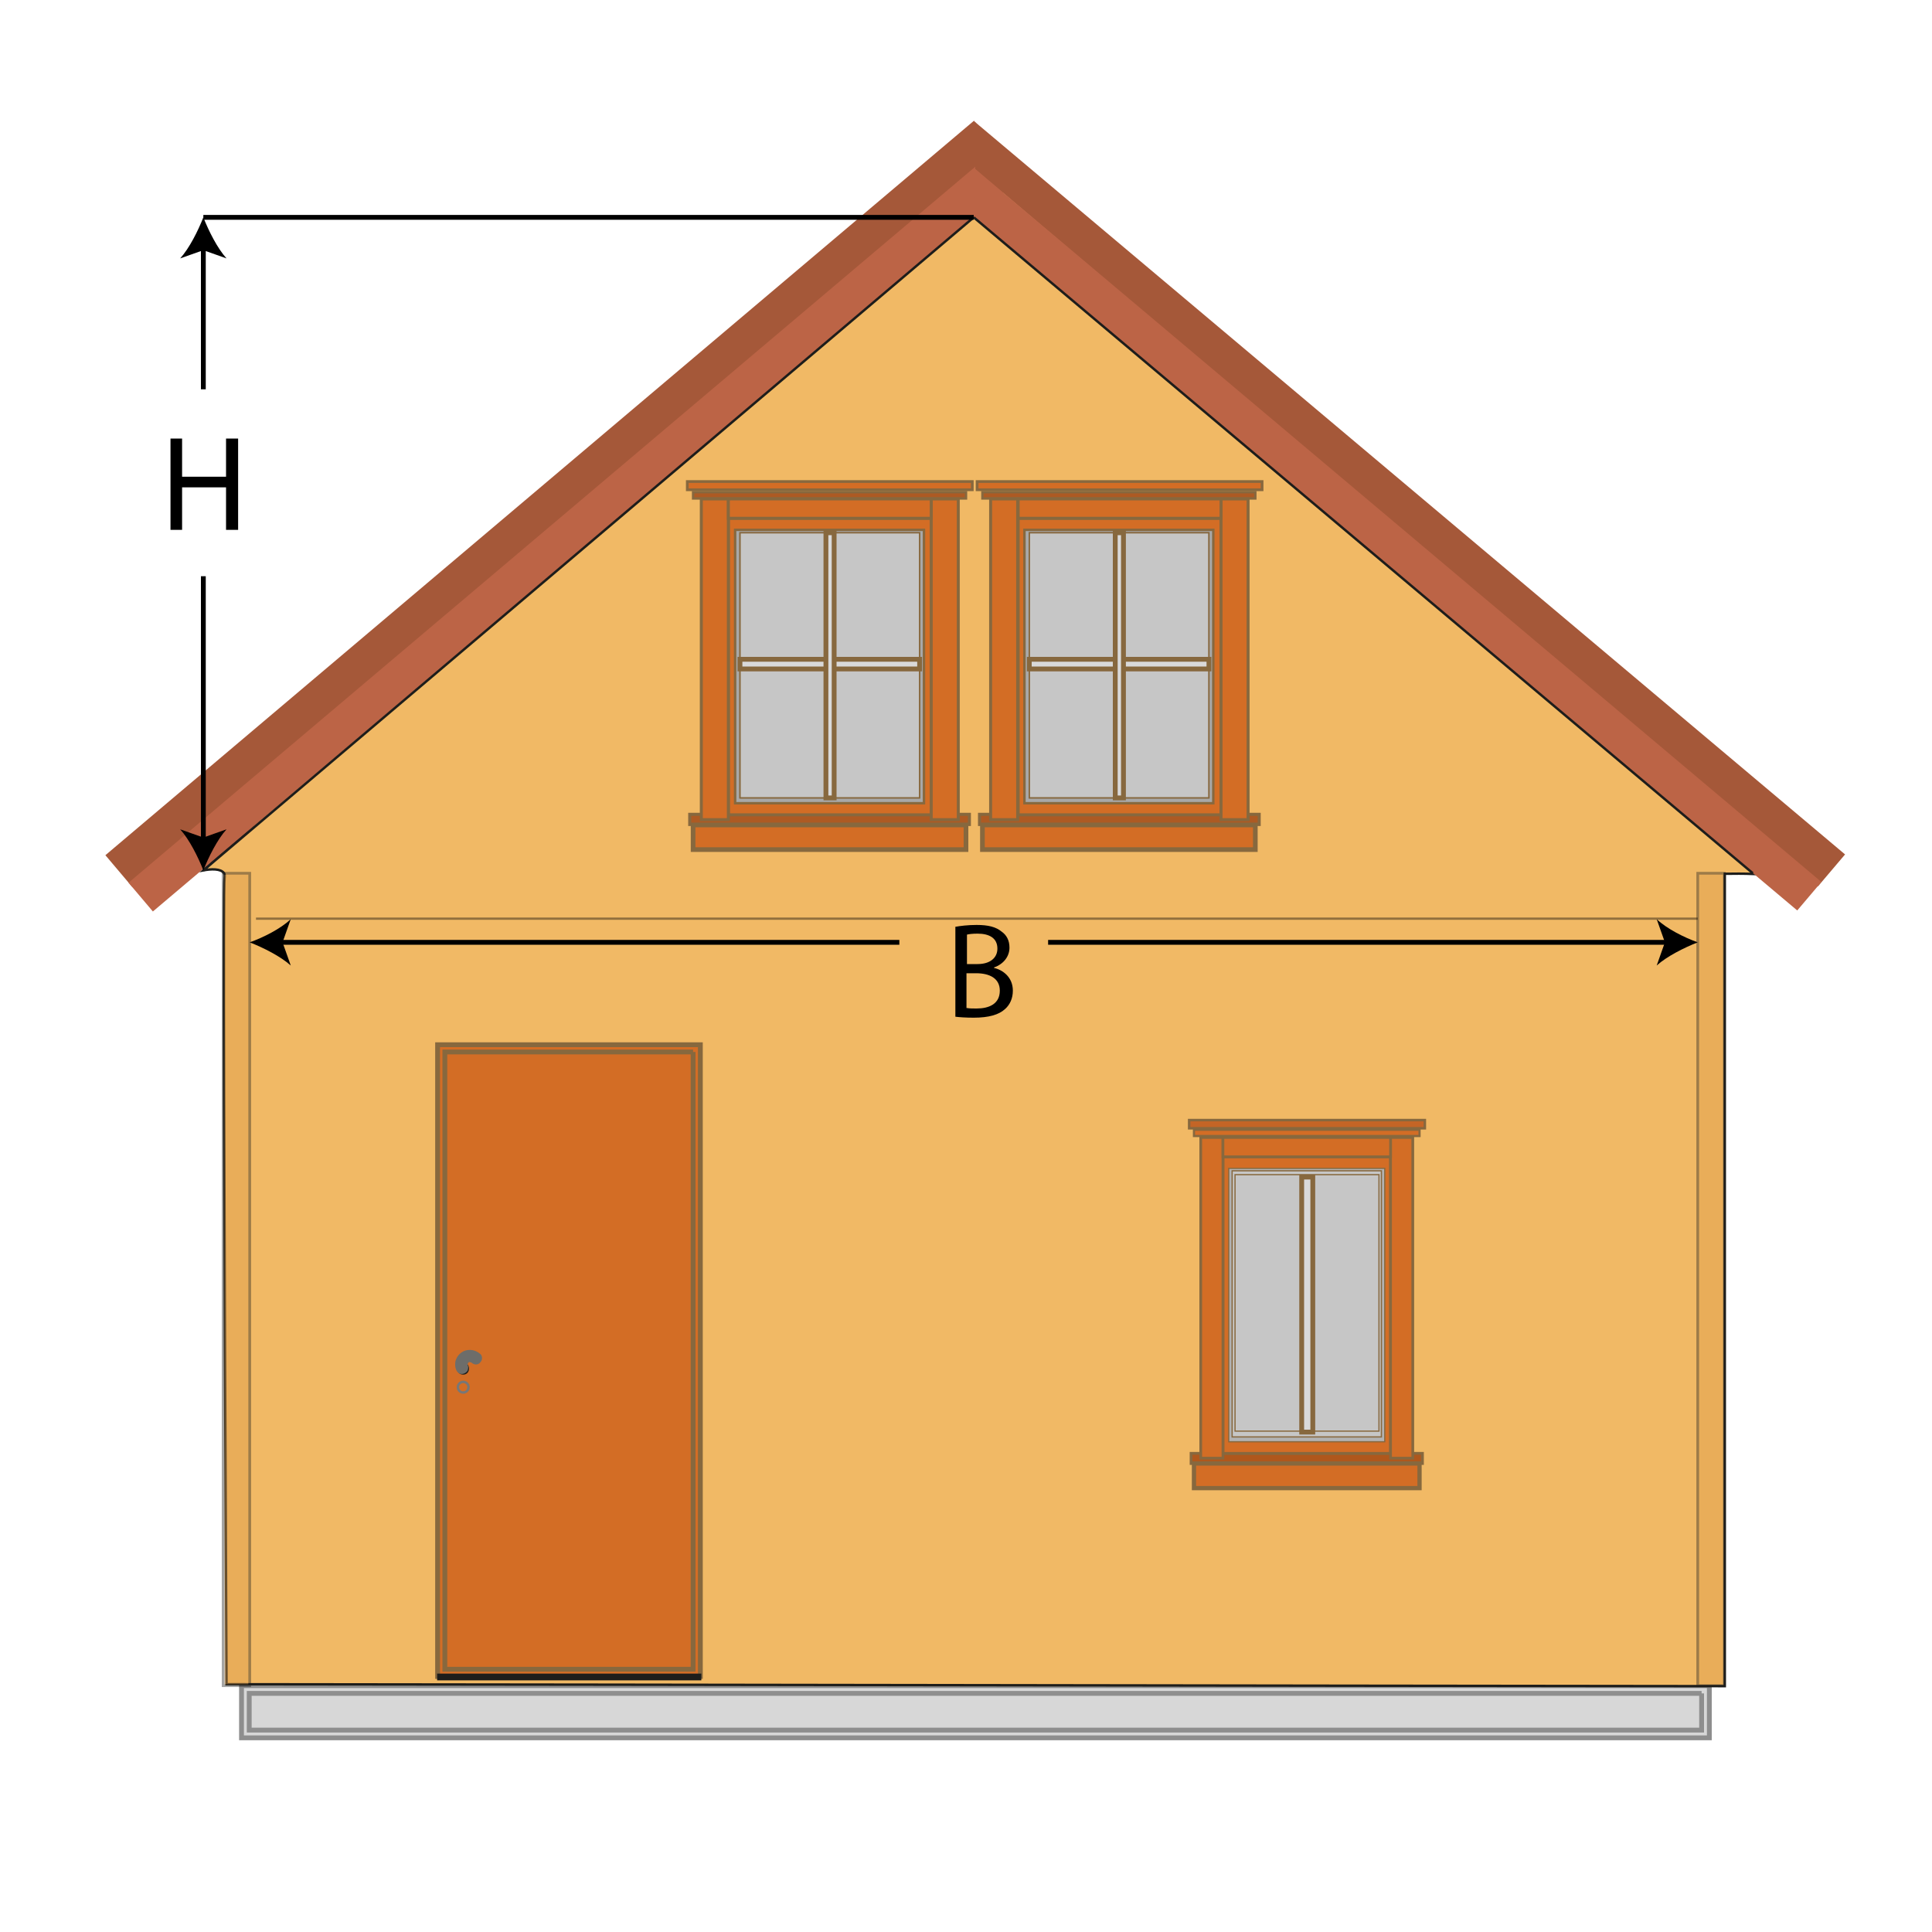
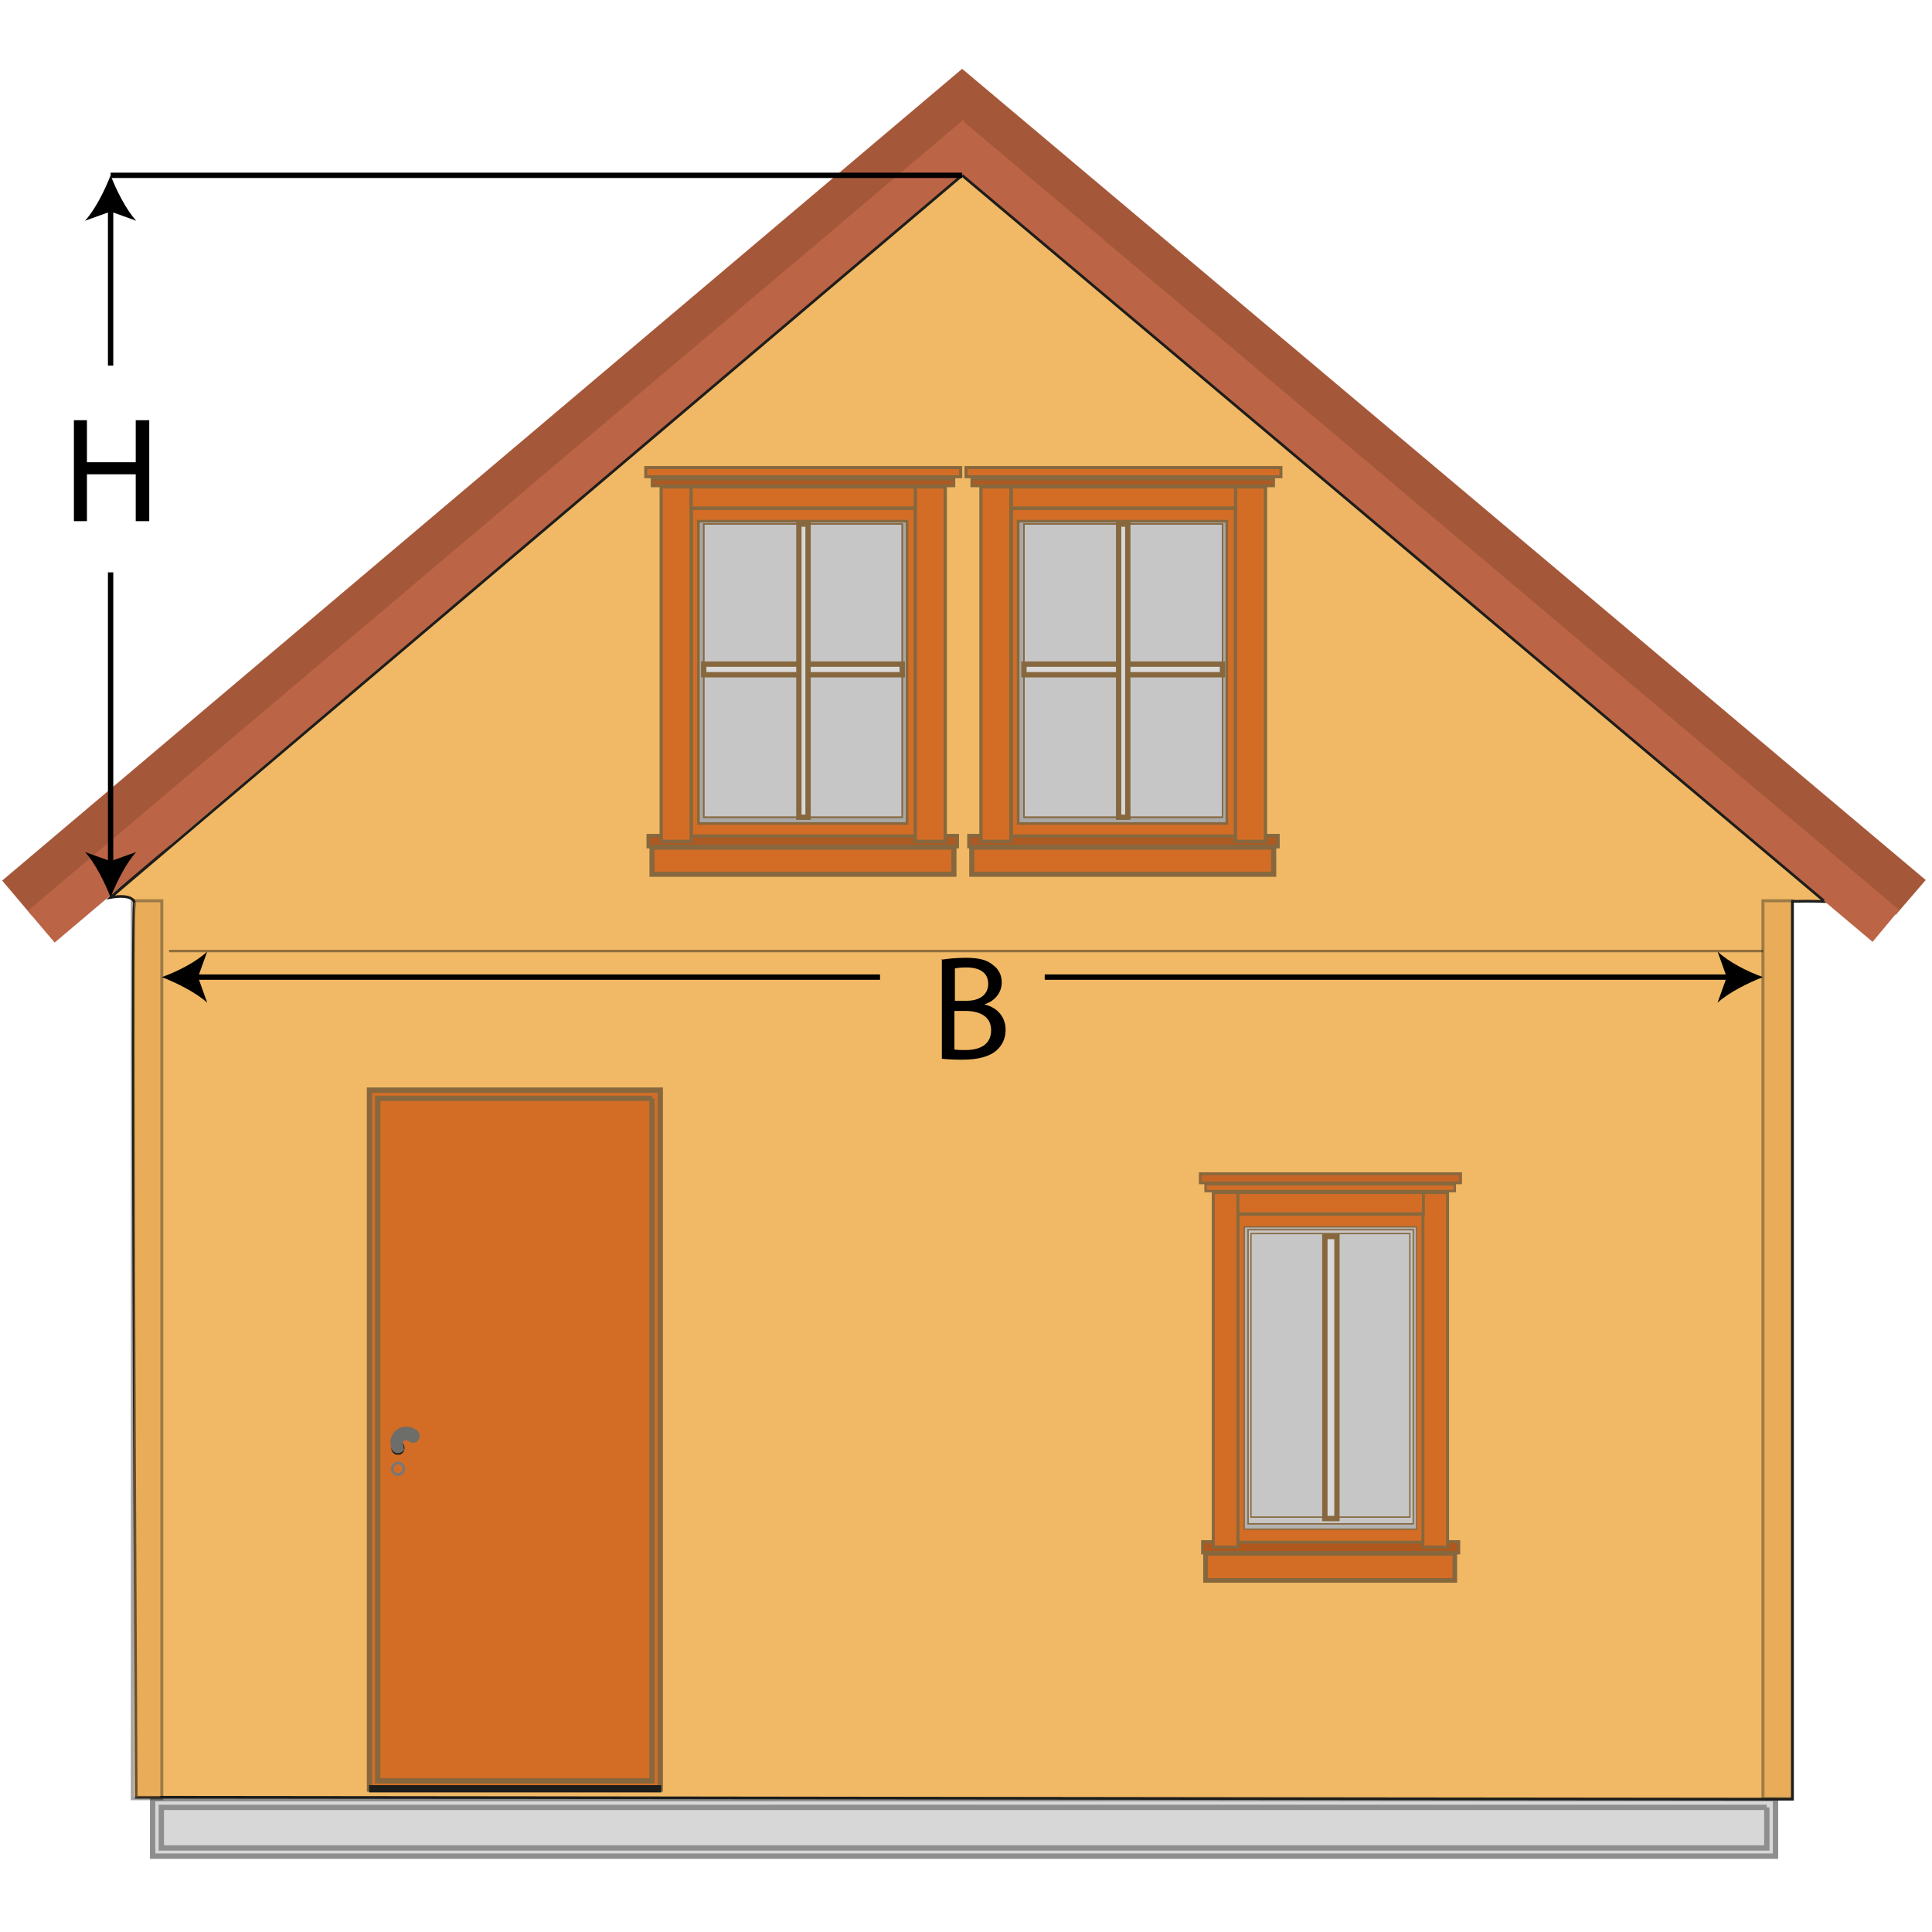
<svg xmlns="http://www.w3.org/2000/svg" xmlns:xlink="http://www.w3.org/1999/xlink" version="1.1" id="Слой_1" x="0px" y="0px" viewBox="0 0 400 400" style="enable-background:new 0 0 400 400;" xml:space="preserve">
  <style type="text/css">
	.st0{fill:#D7D7D7;}
- 	.st1{fill:#D7D7D7;stroke:#8E8E8E;stroke-miterlimit:10;}
+ 	.st1{fill:#D7D7D7;stroke:#8E8E8E;stroke-width:1.105;stroke-miterlimit:10;}
	.st2{clip-path:url(#SVGID_3_);}
- 	.st3{fill:#F1B965;stroke:#1D1D1B;stroke-width:0.503;stroke-miterlimit:10;}
- 	.st4{opacity:0.4;fill:#DB9B46;stroke:#1D1D1B;stroke-width:0.566;stroke-miterlimit:10;enable-background:new    ;}
+ 	.st3{fill:#F1B965;stroke:#1D1D1B;stroke-width:0.556;stroke-miterlimit:10;}
+ 	.st4{opacity:0.4;fill:#DB9B46;stroke:#1D1D1B;stroke-width:0.625;stroke-miterlimit:10;enable-background:new    ;}
	.st5{fill:#A55839;}
	.st6{fill:#BC6446;}
- 	.st7{fill:none;stroke:#1D1D1B;stroke-width:0.503;stroke-miterlimit:10;}
- 	.st8{fill:#AD5A23;stroke:#87683E;stroke-width:0.637;stroke-miterlimit:10;}
- 	.st9{fill:#D36D25;stroke:#87683E;stroke-width:0.967;stroke-miterlimit:10;}
- 	.st10{fill:#AD5A23;stroke:#87683E;stroke-width:0.497;stroke-miterlimit:10;}
- 	.st11{fill:#D36D25;stroke:#87683E;stroke-width:0.621;stroke-miterlimit:10;}
- 	.st12{fill:#D36D25;stroke:#87683E;stroke-width:0.611;stroke-miterlimit:10;}
- 	.st13{fill:#A8A8A8;stroke:#87683E;stroke-width:0.5;stroke-miterlimit:10;}
- 	.st14{fill:#C6C6C6;stroke:#87683E;stroke-width:0.25;stroke-miterlimit:10;}
- 	.st15{fill:#D9D9D9;stroke:#87683E;stroke-miterlimit:10;}
- 	.st16{fill:none;stroke:#87683E;stroke-width:0.258;stroke-miterlimit:10;}
- 	.st17{fill:#D36D25;stroke:#87683E;stroke-width:0.568;stroke-miterlimit:10;}
- 	.st18{fill:#AF571C;stroke:#87683E;stroke-width:0.579;stroke-miterlimit:10;}
- 	.st19{fill:#D36D25;stroke:#87683E;stroke-width:0.879;stroke-miterlimit:10;}
- 	.st20{fill:#D36D25;stroke:#87683E;stroke-width:0.452;stroke-miterlimit:10;}
- 	.st21{fill:#D36D25;stroke:#87683E;stroke-width:0.564;stroke-miterlimit:10;}
- 	.st22{fill:#D36D25;stroke:#87683E;stroke-width:0.556;stroke-miterlimit:10;}
- 	.st23{fill:#B2B2B2;stroke:#87683E;stroke-width:0.25;stroke-miterlimit:10;}
- 	.st24{fill:#C6C6C6;stroke:#87683E;stroke-width:0.259;stroke-miterlimit:10;}
- 	.st25{fill:none;stroke:#87683E;stroke-width:0.25;stroke-miterlimit:10;}
- 	.st26{fill:#C46526;stroke:#87683E;stroke-width:0.516;stroke-miterlimit:10;}
- 	.st27{fill:#D36D25;stroke:#87683E;stroke-miterlimit:10;}
+ 	.st7{fill:none;stroke:#1D1D1B;stroke-width:0.556;stroke-miterlimit:10;}
+ 	.st8{fill:#AD5A23;stroke:#87683E;stroke-width:0.704;stroke-miterlimit:10;}
+ 	.st9{fill:#D36D25;stroke:#87683E;stroke-width:1.069;stroke-miterlimit:10;}
+ 	.st10{fill:#AD5A23;stroke:#87683E;stroke-width:0.549;stroke-miterlimit:10;}
+ 	.st11{fill:#D36D25;stroke:#87683E;stroke-width:0.686;stroke-miterlimit:10;}
+ 	.st12{fill:#D36D25;stroke:#87683E;stroke-width:0.676;stroke-miterlimit:10;}
+ 	.st13{fill:#A8A8A8;stroke:#87683E;stroke-width:0.553;stroke-miterlimit:10;}
+ 	.st14{fill:#C6C6C6;stroke:#87683E;stroke-width:0.276;stroke-miterlimit:10;}
+ 	.st15{fill:#D9D9D9;stroke:#87683E;stroke-width:1.105;stroke-miterlimit:10;}
+ 	.st16{fill:none;stroke:#87683E;stroke-width:0.286;stroke-miterlimit:10;}
+ 	.st17{fill:#D36D25;stroke:#87683E;stroke-width:0.627;stroke-miterlimit:10;}
+ 	.st18{fill:#AF571C;stroke:#87683E;stroke-width:0.64;stroke-miterlimit:10;}
+ 	.st19{fill:#D36D25;stroke:#87683E;stroke-width:0.972;stroke-miterlimit:10;}
+ 	.st20{fill:#D36D25;stroke:#87683E;stroke-width:0.499;stroke-miterlimit:10;}
+ 	.st21{fill:#D36D25;stroke:#87683E;stroke-width:0.624;stroke-miterlimit:10;}
+ 	.st22{fill:#D36D25;stroke:#87683E;stroke-width:0.614;stroke-miterlimit:10;}
+ 	.st23{fill:#B2B2B2;stroke:#87683E;stroke-width:0.276;stroke-miterlimit:10;}
+ 	.st24{fill:#C6C6C6;stroke:#87683E;stroke-width:0.287;stroke-miterlimit:10;}
+ 	.st25{fill:none;stroke:#87683E;stroke-width:0.276;stroke-miterlimit:10;}
+ 	.st26{fill:#C46526;stroke:#87683E;stroke-width:0.57;stroke-miterlimit:10;}
+ 	.st27{fill:#D36D25;stroke:#87683E;stroke-width:1.105;stroke-miterlimit:10;}
	.st28{fill:#1D1D1B;}
	.st29{fill:#6D6D6A;}
- 	.st30{fill:none;stroke:#777777;stroke-width:0.503;stroke-miterlimit:10;}
- 	.st31{opacity:0.4;fill:none;stroke:#000000;stroke-width:0.468;stroke-miterlimit:10;enable-background:new    ;}
- 	.st32{fill:none;stroke:#000000;stroke-miterlimit:10;}
+ 	.st30{fill:none;stroke:#777777;stroke-width:0.556;stroke-miterlimit:10;}
+ 	.st31{opacity:0.4;fill:none;stroke:#000000;stroke-width:0.517;stroke-miterlimit:10;enable-background:new    ;}
+ 	.st32{fill:none;stroke:#000000;stroke-width:1.105;stroke-miterlimit:10;}
</style>
  <g>
    <g>
-       <rect x="50.8" y="349.8" class="st0" width="302.3" height="9.2" />
-       <path class="st1" d="M352.3,350.6v7.6H51.6v-7.6H352.3 M353.9,349H50v10.8h303.9V349L353.9,349z" />
+       <g>
+         <rect x="32.5" y="373.3" class="st0" width="334.2" height="10.2" />
+         <path class="st1" d="M365.8,374.2v8.4H33.4v-8.4H365.8 M367.6,372.4h-336v11.9h336V372.4L367.6,372.4z" />
+       </g>
    </g>
-   </g>
-   <g>
    <g>
      <g>
        <g>
          <g>
-             <defs>
-               <path id="SVGID_2_" d="M42.1,180.2c21.9-19.7,38.8-36.6,50-48c26.8-27.4,59.1-49.5,83.5-79.1c4.2-5.1,13.8-17.1,26-16.5        c9.8,0.5,16.7,8.8,19.2,11.8c21.3,25.4,49.5,44,73.2,67.2c31.6,30.9,72.6,63.4,71.1,65.3c-0.2,0.3-1.3-0.1-7,0        c-0.2,0-0.6,0-1,0c0,56.1,0,112.1,0,168.2c-103.4-0.1-206.8-0.3-310.2-0.4c-0.5-101.5-0.7-165.4-0.4-167        c0-0.1,0.1-0.5-0.1-0.9C45.7,179.8,43.7,179.9,42.1,180.2z" />
-             </defs>
-             <clipPath id="SVGID_3_">
-               <use xlink:href="#SVGID_2_" style="overflow:visible;" />
-             </clipPath>
-             <g transform="matrix(1 0 0 1 0 5.960464e-08)" class="st2">
- 					</g>
+             <g>
+               <g>
+                 <defs>
+                   <path id="SVGID_1_" d="M22.9,185.8c24.2-21.8,42.9-40.5,55.3-53.1c29.6-30.3,65.3-54.7,92.3-87.4          c4.6-5.6,15.3-18.9,28.7-18.2c10.8,0.6,18.5,9.7,21.2,13c23.5,28.1,54.7,48.6,80.9,74.3c34.9,34.2,80.3,70.1,78.6,72.2          c-0.2,0.3-1.4-0.1-7.7,0c-0.2,0-0.7,0-1.1,0c0,62,0,123.9,0,185.9c-114.3-0.1-228.6-0.3-342.9-0.4          c-0.6-112.2-0.8-182.8-0.4-184.6c0-0.1,0.1-0.6-0.1-1C26.9,185.4,24.7,185.5,22.9,185.8z" />
+                 </defs>
+                 <clipPath id="SVGID_3_">
+                   <use xlink:href="#SVGID_1_" style="overflow:visible;" />
+                 </clipPath>
+                 <g transform="matrix(1 0 0 1 0 5.960464e-08)" class="st2">
+ 							</g>
+               </g>
+             </g>
          </g>
        </g>
      </g>
    </g>
-   </g>
-   <g id="стена1_1_">
-     <path id="SVGID_1_" class="st3" d="M42.1,180.2c21.9-19.7,38.8-36.6,50-48c26.8-27.4,59.1-49.5,83.5-79.1   c4.2-5.1,13.8-17.1,26-16.5c9.8,0.5,16.7,8.8,19.2,11.8c21.3,25.4,49.5,44,73.2,67.2c31.6,30.9,72.6,63.4,71.1,65.3   c-0.2,0.3-1.3-0.1-7,0c-0.2,0-0.6,0-1,0c0,56.1,0,112.1,0,168.2c-103.4-0.1-206.8-0.3-310.2-0.4c-0.5-101.5-0.7-165.4-0.4-167   c0-0.1,0.1-0.5-0.1-0.9C45.7,179.8,43.7,179.9,42.1,180.2z" />
-   </g>
-   <rect x="351.5" y="180.8" class="st4" width="5.5" height="168.2" />
-   <rect x="46.2" y="180.8" class="st4" width="5.5" height="168.2" />
-   <g>
-     <rect x="-3.2" y="100" transform="matrix(0.7636 -0.6457 0.6457 0.7636 -40.3065 98.6342)" class="st5" width="235.5" height="8.7" />
-     <rect x="1.3" y="105.8" transform="matrix(0.7636 -0.6457 0.6457 0.7636 -42.6921 102.8054)" class="st6" width="235.5" height="7.8" />
+     <g id="стена1_2_">
+       <path id="SVGID_2_" class="st3" d="M22.9,185.8c24.2-21.8,42.9-40.5,55.3-53.1c29.6-30.3,65.3-54.7,92.3-87.4    c4.6-5.6,15.3-18.9,28.7-18.2c10.8,0.6,18.5,9.7,21.2,13c23.5,28.1,54.7,48.6,80.9,74.3c34.9,34.2,80.3,70.1,78.6,72.2    c-0.2,0.3-1.4-0.1-7.7,0c-0.2,0-0.7,0-1.1,0c0,62,0,123.9,0,185.9c-114.3-0.1-228.6-0.3-342.9-0.4c-0.6-112.2-0.8-182.8-0.4-184.6    c0-0.1,0.1-0.6-0.1-1C26.9,185.4,24.7,185.5,22.9,185.8z" />
+     </g>
+     <rect x="365" y="186.5" class="st4" width="6.1" height="185.9" />
+     <rect x="27.4" y="186.5" class="st4" width="6.1" height="185.9" />
+     <g>
+       <rect x="-27.2" y="97.1" transform="matrix(0.7636 -0.6457 0.6457 0.7636 -41.4769 90.6042)" class="st5" width="260.3" height="9.6" />
+       <rect x="-22.2" y="103.5" transform="matrix(0.7636 -0.6457 0.6457 0.7636 -44.119 95.2184)" class="st6" width="260.3" height="8.6" />
+       <g>
+         <g>
+           <line class="st7" x1="22.9" y1="185.8" x2="199.2" y2="36.3" />
+         </g>
+       </g>
+     </g>
+     <g>
+       <path class="st5" d="M392.5,189.4C328.1,134.7,263.9,80,199.6,25.3c0-3.6,0-7.3-0.1-10.8l199.2,167.7L392.5,189.4z" />
+       <path class="st6" d="M387.7,195C324.9,142.1,262.1,89.2,199.2,36.3c0.1-3.6,0.2-7.3,0.3-11.1c64.6,54.4,129.1,108.8,193.7,163.2    L387.7,195z" />
+       <g>
+         <g>
+           <line class="st7" x1="377.6" y1="186.5" x2="199.2" y2="36.3" />
+         </g>
+       </g>
+     </g>
+     <g id="окно1_3_">
+       <rect x="134.2" y="173" class="st8" width="64" height="2.3" />
+       <rect x="135" y="175.4" class="st9" width="62.5" height="5.6" />
+       <rect x="135" y="99.2" class="st10" width="62.5" height="1.4" />
+       <rect x="143.1" y="105.2" class="st11" width="46.4" height="67.9" />
+       <rect x="136.9" y="100.8" class="st11" width="6.2" height="73.4" />
+       <rect x="189.5" y="100.8" class="st11" width="6.2" height="73.4" />
+       <rect x="143.1" y="100.8" class="st12" width="46.4" height="4.4" />
+       <rect x="144.6" y="107.9" class="st13" width="43.2" height="62.6" />
+       <rect x="145.7" y="108.5" class="st14" width="41.1" height="60.7" />
+       <rect x="145.7" y="137.5" class="st15" width="41.1" height="2.2" />
+       <rect x="165.4" y="108.5" class="st15" width="1.9" height="60.7" />
+       <rect x="145.7" y="108.5" class="st16" width="41.1" height="60.7" />
+       <rect x="133.7" y="96.8" class="st17" width="65.2" height="1.9" />
+     </g>
+     <g id="окно1_2_">
+       <rect x="200.6" y="173" class="st8" width="64" height="2.3" />
+       <rect x="201.2" y="175.4" class="st9" width="62.5" height="5.6" />
+       <rect x="201.2" y="99.2" class="st10" width="62.5" height="1.4" />
+       <rect x="209.4" y="105.2" class="st11" width="46.4" height="67.9" />
+       <rect x="203.1" y="100.8" class="st11" width="6.2" height="73.4" />
+       <rect x="255.8" y="100.8" class="st11" width="6.2" height="73.4" />
+       <rect x="209.4" y="100.8" class="st12" width="46.4" height="4.4" />
+       <rect x="210.8" y="107.9" class="st13" width="43.2" height="62.6" />
+       <rect x="212" y="108.5" class="st14" width="41.1" height="60.7" />
+       <rect x="212" y="137.5" class="st15" width="41.1" height="2.2" />
+       <rect x="231.6" y="108.5" class="st15" width="1.9" height="60.7" />
+       <rect x="212" y="108.5" class="st16" width="41.1" height="60.7" />
+       <rect x="200" y="96.8" class="st17" width="65.2" height="1.9" />
+     </g>
+     <g id="окно1_1_">
+       <rect x="249" y="319.2" class="st18" width="53" height="2.3" />
+       <rect x="249.6" y="321.6" class="st19" width="51.6" height="5.6" />
+       <rect x="249.6" y="245.2" class="st20" width="51.6" height="1.4" />
+       <rect x="256.3" y="251.4" class="st21" width="38.4" height="67.9" />
+       <rect x="251.2" y="246.9" class="st21" width="5.1" height="73.4" />
+       <rect x="294.6" y="246.9" class="st21" width="5.1" height="73.4" />
+       <rect x="256.3" y="246.9" class="st22" width="38.4" height="4.4" />
+       <rect x="257.6" y="254" class="st23" width="35.7" height="62.6" />
+       <rect x="258.4" y="254.6" class="st24" width="34.2" height="60.9" />
+       <rect x="274.3" y="256" class="st15" width="2.5" height="58.4" />
+       <rect x="259" y="255.4" class="st25" width="32.9" height="58.7" />
+       <rect x="248.5" y="243" class="st26" width="53.9" height="1.9" />
+     </g>
    <g>
      <g>
-         <line class="st7" x1="42.1" y1="180.2" x2="201.6" y2="45" />
+         <rect x="77.4" y="226.6" class="st27" width="58.5" height="142.9" />
+         <path class="st27" d="M135,227.4v141.3H78.2V227.4H135 M136.7,225.7H135H78.2h-1.7v1.7v141.3v1.7h1.7H135h1.7v-1.7V227.4V225.7     L136.7,225.7z" />
      </g>
    </g>
-   </g>
-   <g>
-     <path class="st5" d="M376.4,183.5C318.2,134,260.1,84.5,201.9,35c0-3.3,0-6.6-0.1-9.8L382,176.9L376.4,183.5z" />
-     <path class="st6" d="M372.1,188.5C315.3,140.7,258.5,92.8,201.6,45c0.1-3.3,0.2-6.6,0.3-10c58.4,49.2,116.8,98.4,175.2,147.6   L372.1,188.5z" />
+     <rect x="76.4" y="369.6" class="st28" width="60.5" height="1.5" />
    <g>
      <g>
-         <line class="st7" x1="362.9" y1="180.8" x2="201.6" y2="45" />
+         <path class="st28" d="M82.4,301.2c1.8,0,1.8-2.8,0-2.8C80.6,298.3,80.5,301.2,82.4,301.2L82.4,301.2z" />
      </g>
    </g>
-   </g>
-   <g id="окно1_4_">
-     <rect x="142.8" y="168.6" class="st8" width="57.9" height="2.1" />
-     <rect x="143.5" y="170.8" class="st9" width="56.5" height="5.1" />
-     <rect x="143.5" y="101.9" class="st10" width="56.5" height="1.3" />
-     <rect x="150.8" y="107.3" class="st11" width="42" height="61.4" />
-     <rect x="145.2" y="103.3" class="st11" width="5.6" height="66.4" />
-     <rect x="192.8" y="103.3" class="st11" width="5.6" height="66.4" />
-     <rect x="150.8" y="103.3" class="st12" width="42" height="4" />
-     <rect x="152.2" y="109.7" class="st13" width="39.1" height="56.6" />
-     <rect x="153.2" y="110.3" class="st14" width="37.2" height="54.9" />
-     <rect x="153.2" y="136.5" class="st15" width="37.2" height="2" />
-     <rect x="171" y="110.3" class="st15" width="1.7" height="54.9" />
-     <rect x="153.2" y="110.3" class="st16" width="37.2" height="54.9" />
-     <rect x="142.3" y="99.7" class="st17" width="59" height="1.7" />
-   </g>
-   <g id="окно1_1_">
-     <rect x="202.8" y="168.6" class="st8" width="57.9" height="2.1" />
-     <rect x="203.4" y="170.8" class="st9" width="56.5" height="5.1" />
-     <rect x="203.4" y="101.9" class="st10" width="56.5" height="1.3" />
-     <rect x="210.8" y="107.3" class="st11" width="42" height="61.4" />
-     <rect x="205.1" y="103.3" class="st11" width="5.6" height="66.4" />
-     <rect x="252.8" y="103.3" class="st11" width="5.6" height="66.4" />
-     <rect x="210.8" y="103.3" class="st12" width="42" height="4" />
-     <rect x="212.1" y="109.7" class="st13" width="39.1" height="56.6" />
-     <rect x="213.1" y="110.3" class="st14" width="37.2" height="54.9" />
-     <rect x="213.1" y="136.5" class="st15" width="37.2" height="2" />
-     <rect x="230.9" y="110.3" class="st15" width="1.7" height="54.9" />
-     <rect x="213.1" y="110.3" class="st16" width="37.2" height="54.9" />
-     <rect x="202.3" y="99.7" class="st17" width="59" height="1.7" />
-   </g>
-   <g id="окно1_6_">
-     <rect x="246.6" y="300.9" class="st18" width="47.9" height="2.1" />
-     <rect x="247.2" y="303" class="st19" width="46.7" height="5.1" />
-     <rect x="247.2" y="233.9" class="st20" width="46.7" height="1.3" />
-     <rect x="253.2" y="239.5" class="st21" width="34.7" height="61.4" />
-     <rect x="248.6" y="235.5" class="st21" width="4.6" height="66.4" />
-     <rect x="287.9" y="235.5" class="st21" width="4.6" height="66.4" />
-     <rect x="253.2" y="235.5" class="st22" width="34.7" height="4" />
-     <rect x="254.4" y="241.9" class="st23" width="32.3" height="56.6" />
-     <rect x="255.1" y="242.4" class="st24" width="30.9" height="55.1" />
-     <rect x="269.5" y="243.7" class="st15" width="2.3" height="52.8" />
-     <rect x="255.7" y="243.2" class="st25" width="29.8" height="53.1" />
-     <rect x="246.2" y="231.9" class="st26" width="48.8" height="1.7" />
-   </g>
-   <g>
    <g>
-       <rect x="91.4" y="217.1" class="st27" width="52.9" height="129.3" />
-       <path class="st27" d="M143.5,217.8v127.8H92.1V217.8H143.5 M145,216.3h-1.5H92.1h-1.5v1.5v127.8v1.5h1.5h51.4h1.5v-1.5V217.8    V216.3L145,216.3z" />
+       <g>
+         <path class="st29" d="M83.5,299.2c-0.1-0.1-0.1-0.3-0.1-0.4C83.4,298.9,83.4,299,83.5,299.2c-0.1-0.2-0.1-0.4-0.1-0.6     c0,0.1,0,0.2,0,0.3c0-0.2,0.1-0.3,0.1-0.6c0,0.1-0.1,0.2-0.1,0.3c0.1-0.1,0.1-0.3,0.2-0.4c-0.1,0.1-0.1,0.2-0.2,0.3     c0.1-0.1,0.2-0.2,0.3-0.3c-0.1,0.1-0.2,0.1-0.3,0.2c0.1-0.1,0.2-0.1,0.3-0.2c-0.1,0-0.2,0.1-0.3,0.1c0.2-0.1,0.3-0.1,0.6-0.1     c-0.1,0-0.2,0-0.3,0c0.2,0,0.3,0,0.6,0c-0.1,0-0.2,0-0.3,0c0.2,0,0.3,0.1,0.6,0.1c-0.1,0-0.2-0.1-0.3-0.1     c0.1,0.1,0.3,0.1,0.4,0.2c-0.1-0.1-0.2-0.1-0.3-0.2l0.1,0.1c0.2,0.2,0.7,0.4,1,0.4s0.8-0.1,1-0.4c0.2-0.2,0.4-0.6,0.4-1     c0-0.3-0.1-0.8-0.4-1c-0.9-0.8-2.1-1.1-3.3-0.8c-1.1,0.3-2,1.2-2.3,2.4c-0.1,0.6-0.1,1.3,0.1,1.9c0.1,0.3,0.3,0.7,0.7,0.9     c0.3,0.2,0.8,0.2,1.1,0.1c0.3-0.1,0.7-0.3,0.9-0.7C83.5,300,83.6,299.6,83.5,299.2L83.5,299.2z" />
+       </g>
+     </g>
+     <circle class="st30" cx="82.4" cy="304.1" r="1.2" />
+     <line class="st31" x1="35" y1="196.9" x2="365" y2="196.9" />
+     <g>
+       <g>
+         <line class="st32" x1="40.2" y1="202.3" x2="182.2" y2="202.3" />
+         <g>
+           <path d="M33.5,202.3c3.1,1.2,7.1,3.2,9.4,5.3l-1.9-5.3l1.9-5.3C40.6,199.2,36.6,201.2,33.5,202.3z" />
+         </g>
+       </g>
+     </g>
+     <g>
+       <g>
+         <line class="st32" x1="216.3" y1="202.3" x2="358.3" y2="202.3" />
+         <g>
+           <path d="M365,202.3c-3.1,1.2-7.1,3.2-9.4,5.3l1.9-5.3l-1.9-5.3C357.9,199.2,361.9,201.2,365,202.3z" />
+         </g>
+       </g>
+     </g>
+     <g>
+       <g>
+         <line class="st32" x1="22.9" y1="179.2" x2="22.9" y2="118.5" />
+         <g>
+           <path d="M22.9,185.8c1.2-3.1,3.2-7.1,5.3-9.4l-5.3,1.9l-5.3-1.9C19.7,178.7,21.7,182.7,22.9,185.8z" />
+         </g>
+       </g>
+     </g>
+     <line class="st32" x1="199.2" y1="36.3" x2="22.9" y2="36.3" />
+     <g>
+       <g>
+         <line class="st32" x1="22.9" y1="75.7" x2="22.9" y2="43" />
+         <g>
+           <path d="M22.9,36.3c1.2,3.1,3.2,7.1,5.3,9.4l-5.3-1.9l-5.3,1.9C19.7,43.4,21.7,39.4,22.9,36.3z" />
+         </g>
+       </g>
+     </g>
+     <g>
+       <path d="M194.9,198.7c1.2-0.2,3-0.4,5-0.4c2.7,0,4.4,0.4,5.7,1.5c1.1,0.8,1.8,2,1.8,3.6c0,2-1.3,3.8-3.5,4.5v0.1    c2,0.4,4.3,2.1,4.3,5.2c0,1.8-0.7,3.2-1.8,4.2c-1.4,1.3-3.8,2-7.2,2c-1.9,0-3.3-0.1-4.2-0.2v-20.6H194.9z M197.7,207.2h2.4    c2.9,0,4.5-1.4,4.5-3.5c0-2.4-1.9-3.4-4.5-3.4c-1.2,0-2,0.1-2.4,0.2V207.2z M197.7,217.3c0.6,0.1,1.3,0.1,2.2,0.1    c2.8,0,5.3-1,5.3-4.1c0-2.9-2.4-4-5.4-4h-2.2v8H197.7z" />
+     </g>
+     <g>
+       <path d="M18,87v8.7h10.1V87h2.8v20.9h-2.8v-9.7H18v9.7h-2.7V87H18z" />
    </g>
  </g>
-   <rect x="90.5" y="346.5" class="st28" width="54.7" height="1.4" />
-   <g>
-     <g>
-       <path class="st28" d="M95.9,284.6c1.6,0,1.6-2.5,0-2.5C94.3,282,94.2,284.6,95.9,284.6L95.9,284.6z" />
-     </g>
-   </g>
-   <g>
-     <g>
-       <path class="st29" d="M96.9,282.8c-0.1-0.1-0.1-0.3-0.1-0.4C96.8,282.5,96.8,282.6,96.9,282.8c-0.1-0.2-0.1-0.4-0.1-0.5    c0,0.1,0,0.2,0,0.3c0-0.2,0.1-0.3,0.1-0.5c0,0.1-0.1,0.2-0.1,0.3c0.1-0.1,0.1-0.3,0.2-0.4c-0.1,0.1-0.1,0.2-0.2,0.3    c0.1-0.1,0.2-0.2,0.3-0.3c-0.1,0.1-0.2,0.1-0.3,0.2c0.1-0.1,0.2-0.1,0.3-0.2c-0.1,0-0.2,0.1-0.3,0.1c0.2-0.1,0.3-0.1,0.5-0.1    c-0.1,0-0.2,0-0.3,0c0.2,0,0.3,0,0.5,0c-0.1,0-0.2,0-0.3,0c0.2,0,0.3,0.1,0.5,0.1c-0.1,0-0.2-0.1-0.3-0.1c0.1,0.1,0.3,0.1,0.4,0.2    c-0.1-0.1-0.2-0.1-0.3-0.2l0.1,0.1c0.2,0.2,0.6,0.4,0.9,0.4s0.7-0.1,0.9-0.4c0.2-0.2,0.4-0.5,0.4-0.9c0-0.3-0.1-0.7-0.4-0.9    c-0.8-0.7-1.9-1-3-0.7c-1,0.3-1.8,1.1-2.1,2.2c-0.1,0.5-0.1,1.2,0.1,1.7c0.1,0.3,0.3,0.6,0.6,0.8c0.3,0.2,0.7,0.2,1,0.1    s0.6-0.3,0.8-0.6C96.9,283.5,97,283.1,96.9,282.8L96.9,282.8z" />
-     </g>
-   </g>
-   <circle class="st30" cx="95.9" cy="287.2" r="1.1" />
-   <line class="st31" x1="53" y1="190.2" x2="351.5" y2="190.2" />
-   <g>
-     <g>
-       <line class="st32" x1="57.7" y1="195.1" x2="186.2" y2="195.1" />
-       <g>
-         <path d="M51.7,195.1c2.8,1.1,6.4,2.9,8.5,4.8l-1.7-4.8l1.7-4.8C58.1,192.3,54.5,194.1,51.7,195.1z" />
-       </g>
-     </g>
-   </g>
-   <g>
-     <g>
-       <line class="st32" x1="217" y1="195.1" x2="345.5" y2="195.1" />
-       <g>
-         <path d="M351.5,195.1c-2.8,1.1-6.4,2.9-8.5,4.8l1.7-4.8l-1.7-4.8C345.1,192.3,348.7,194.1,351.5,195.1z" />
-       </g>
-     </g>
-   </g>
-   <g>
-     <g>
-       <line class="st32" x1="42.1" y1="174.2" x2="42.1" y2="119.3" />
-       <g>
-         <path d="M42.1,180.2c1.1-2.8,2.9-6.4,4.8-8.5l-4.8,1.7l-4.8-1.7C39.2,173.8,41,177.4,42.1,180.2z" />
-       </g>
-     </g>
-   </g>
-   <line class="st32" x1="201.6" y1="45" x2="42.1" y2="45" />
-   <g>
-     <g>
-       <line class="st32" x1="42.1" y1="80.6" x2="42.1" y2="51" />
-       <g>
-         <path d="M42.1,45c1.1,2.8,2.9,6.4,4.8,8.5l-4.8-1.7l-4.8,1.7C39.2,51.4,41,47.8,42.1,45z" />
-       </g>
-     </g>
-   </g>
-   <g>
-     <path d="M197.7,191.9c1.1-0.2,2.7-0.4,4.5-0.4c2.4,0,4,0.4,5.2,1.4c1,0.7,1.6,1.8,1.6,3.3c0,1.8-1.2,3.4-3.2,4.1v0.1   c1.8,0.4,3.9,1.9,3.9,4.7c0,1.6-0.6,2.9-1.6,3.8c-1.3,1.2-3.4,1.8-6.5,1.8c-1.7,0-3-0.1-3.8-0.2V191.9z M200.2,199.6h2.2   c2.6,0,4.1-1.3,4.1-3.2c0-2.2-1.7-3.1-4.1-3.1c-1.1,0-1.8,0.1-2.2,0.2V199.6z M200.2,208.7c0.5,0.1,1.2,0.1,2,0.1   c2.5,0,4.8-0.9,4.8-3.7c0-2.6-2.2-3.6-4.9-3.6h-2V208.7z" />
-   </g>
-   <g>
-     <path d="M37.7,90.8v7.9h9.1v-7.9h2.5v18.9h-2.5v-8.8h-9.1v8.8h-2.4V90.8H37.7z" />
-   </g>
</svg>
